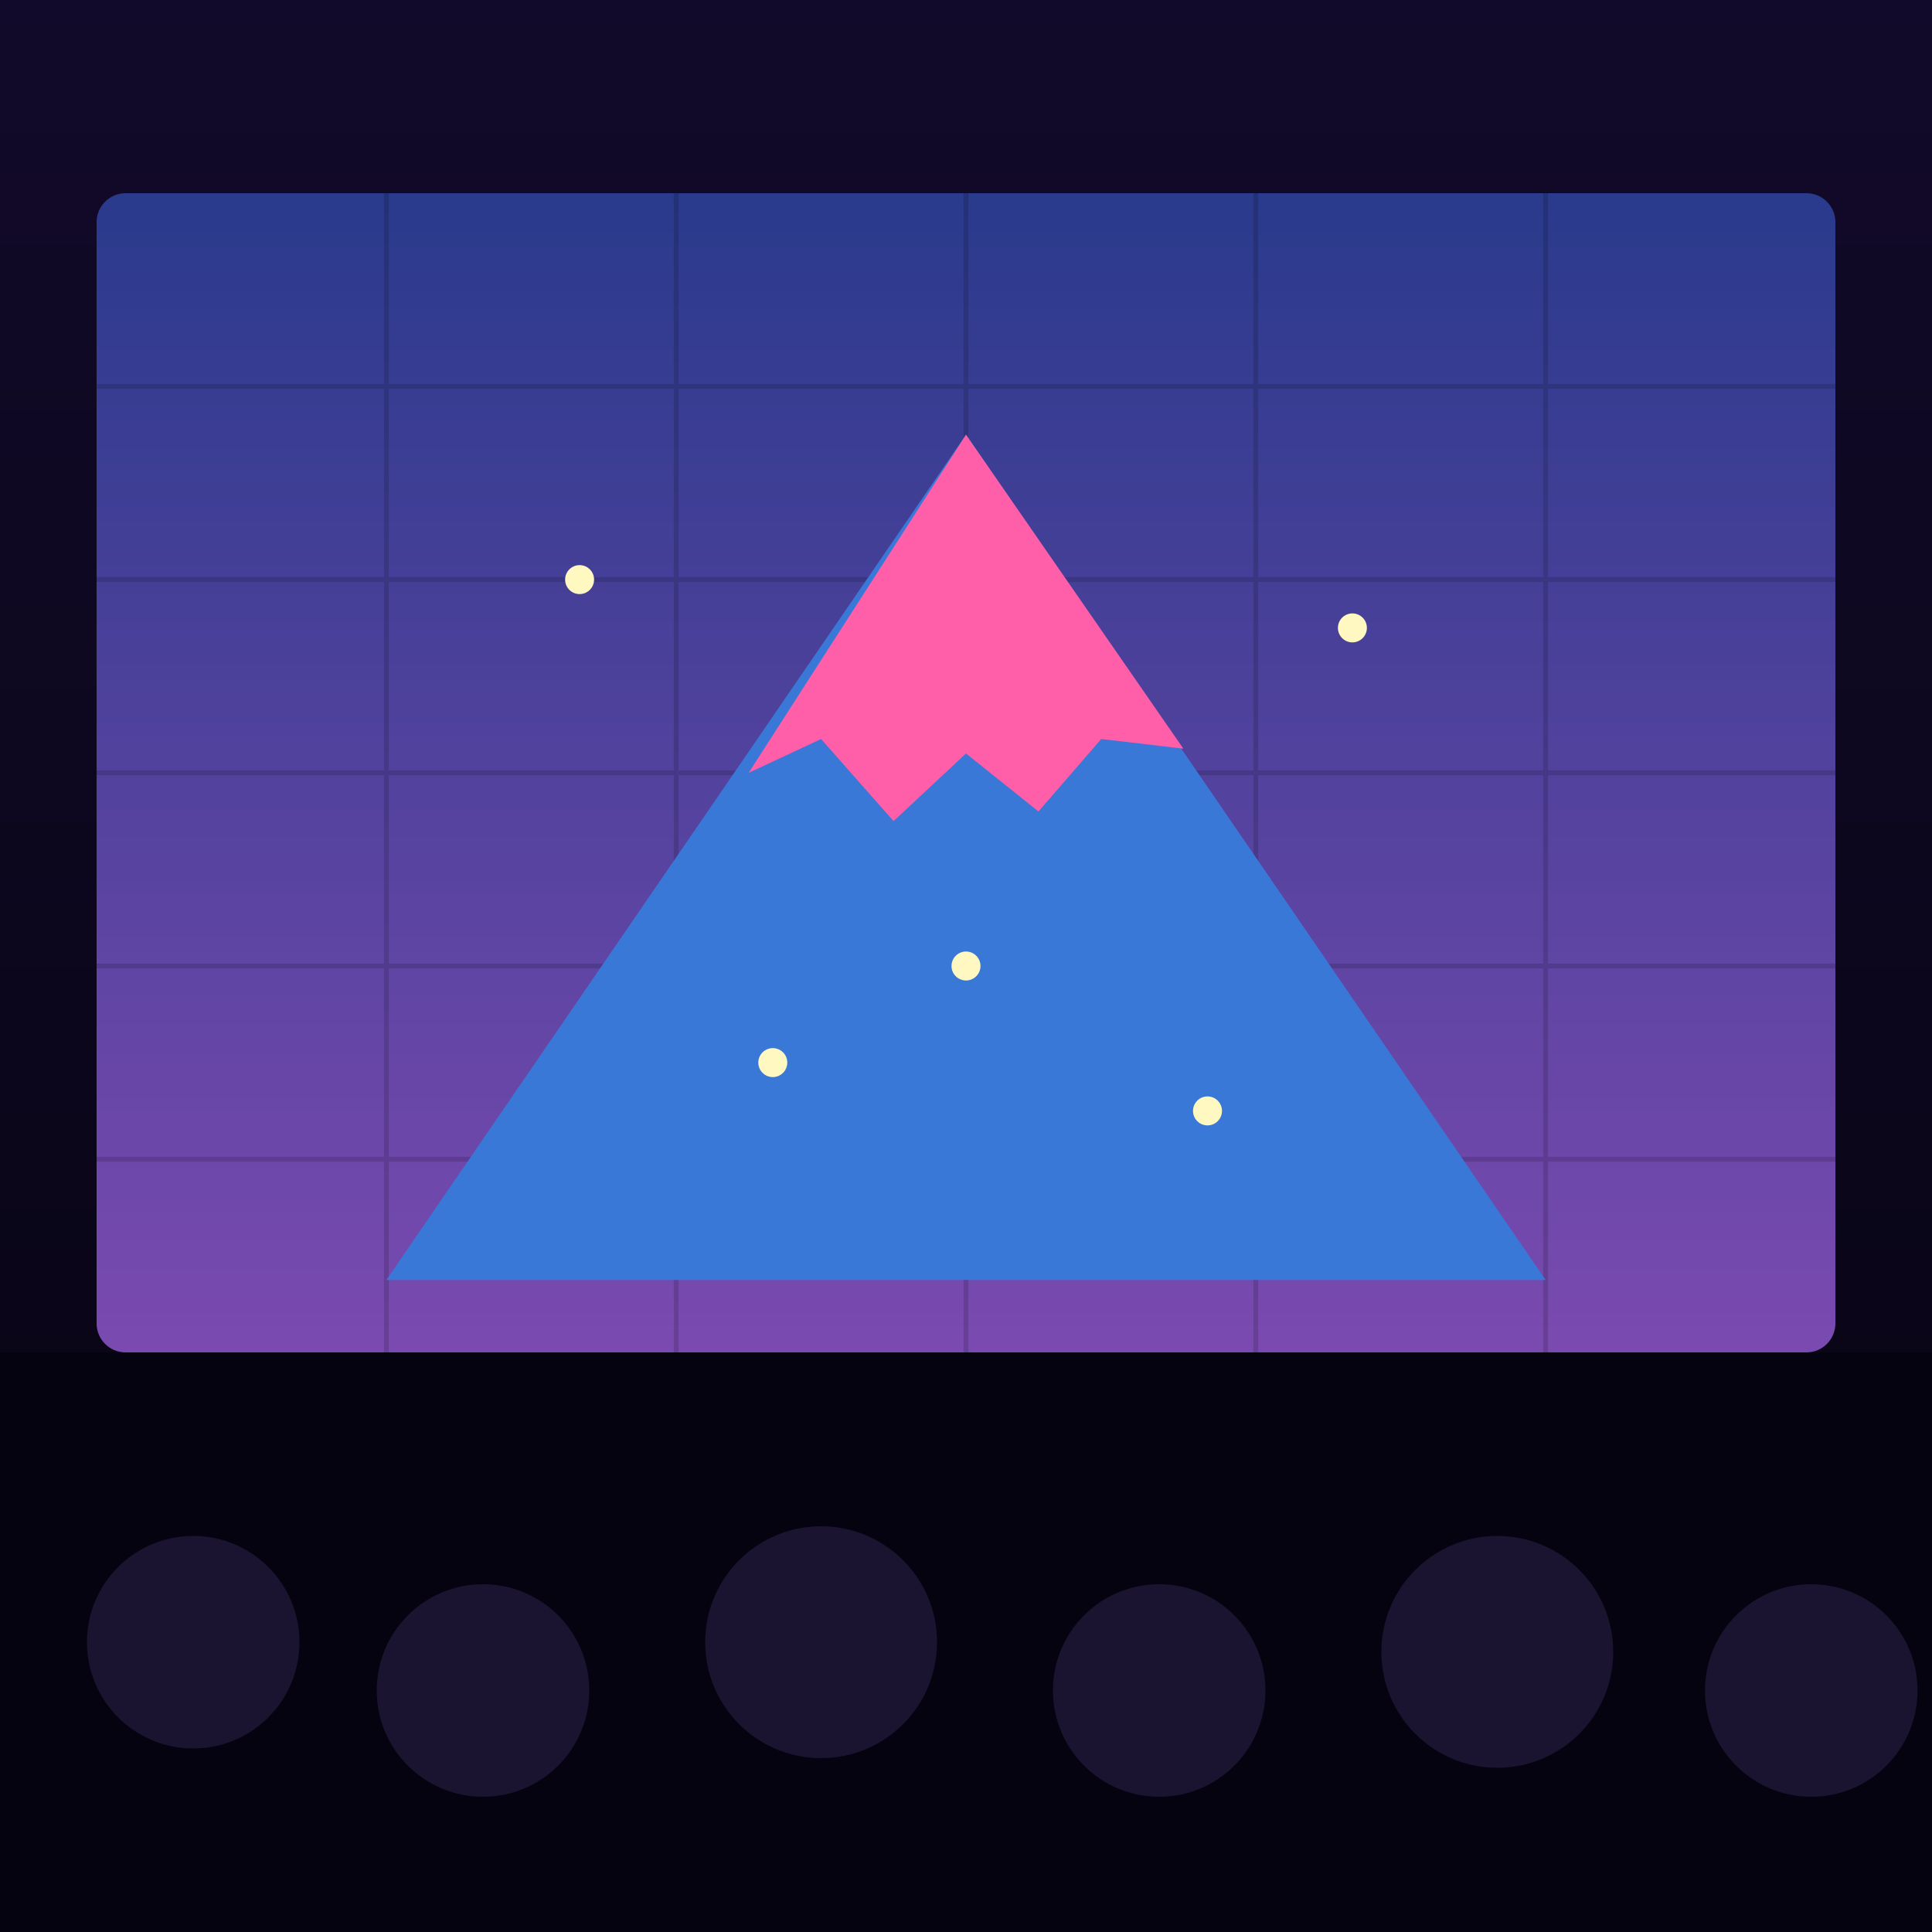
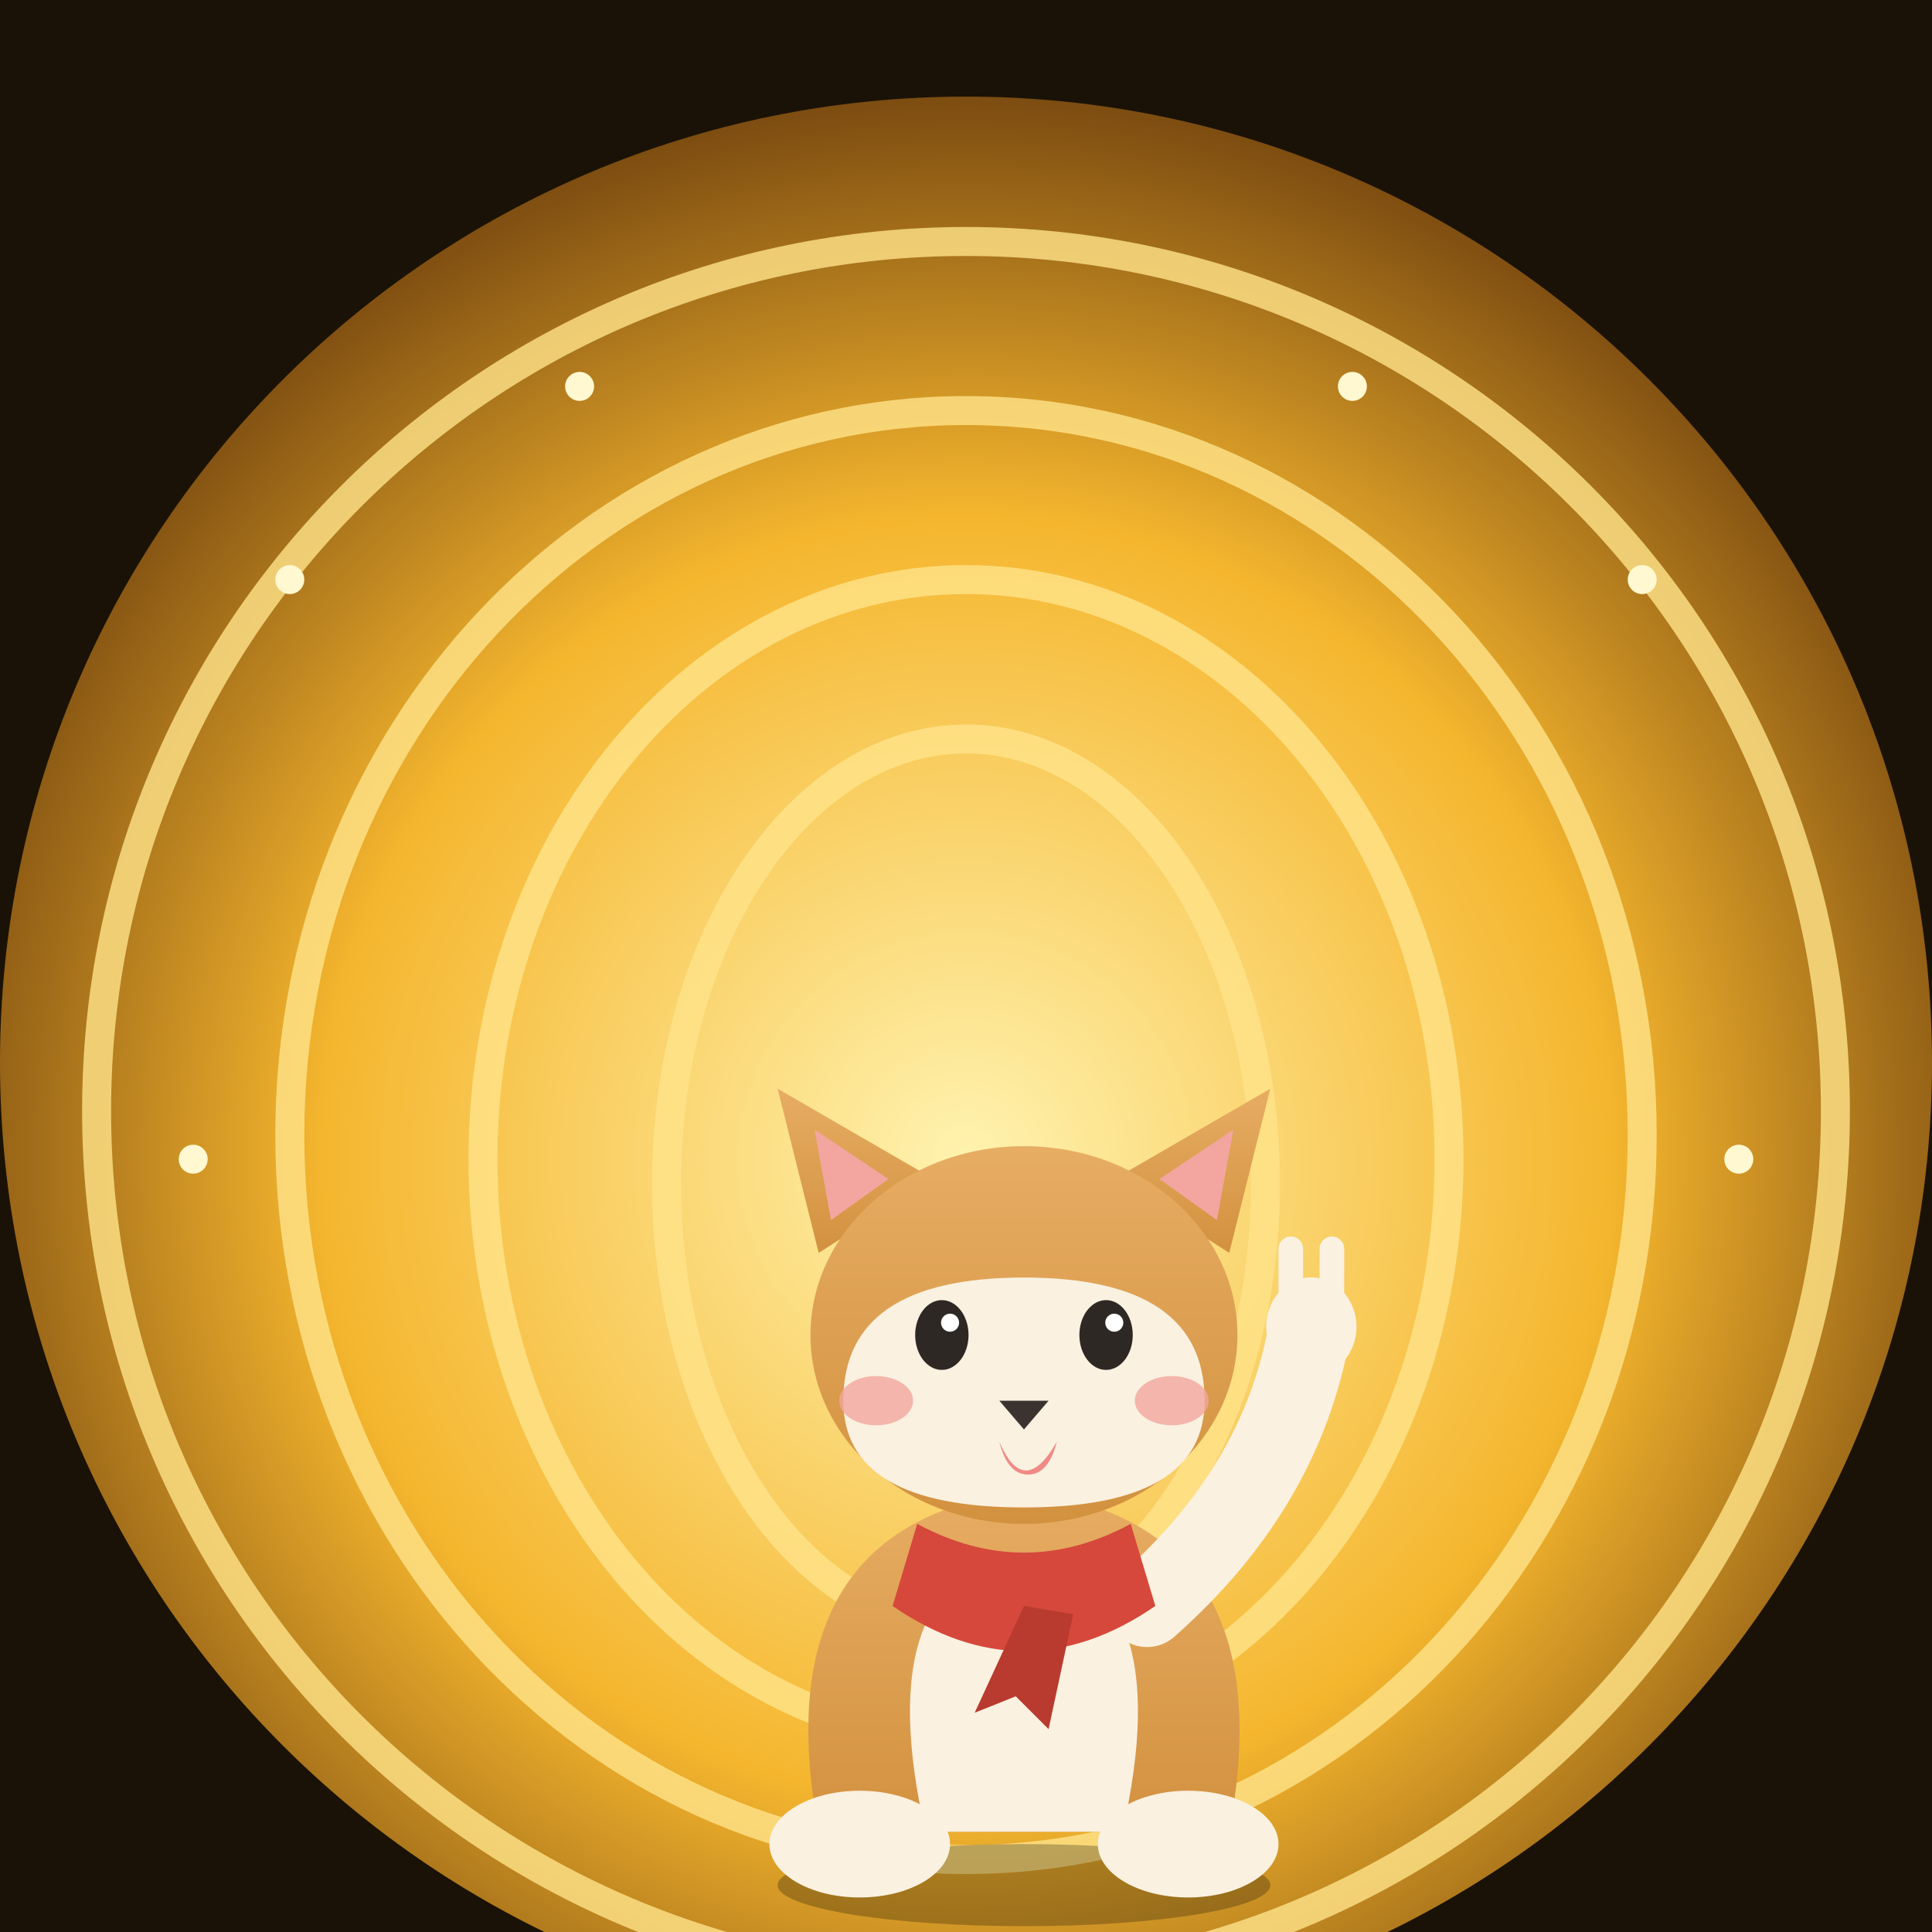
- <svg xmlns="http://www.w3.org/2000/svg" viewBox="0 0 400 400" role="img" aria-label="A huge stadium-sized animated light panorama wall depicting Mt. Fuji made of colored lights">
+ <svg xmlns="http://www.w3.org/2000/svg" viewBox="0 0 400 400" role="img" aria-label="Mon-chan silhouetted in a glowing golden light tunnel giving a peace sign">
  <defs>
-     <linearGradient id="bg11" x1="0" y1="0" x2="0" y2="1">
-       <stop offset="0%" stop-color="#120a2a" />
-       <stop offset="100%" stop-color="#06030f" />
+     <linearGradient id="fur" x1="0" y1="0" x2="0" y2="1">
+       <stop offset="0" stop-color="#e7ad63" />
+       <stop offset="1" stop-color="#d2913f" />
    </linearGradient>
-     <linearGradient id="sky11" x1="0" y1="0" x2="0" y2="1">
-       <stop offset="0%" stop-color="#2a3a8c" />
-       <stop offset="100%" stop-color="#7a4ab0" />
-     </linearGradient>
+     <radialGradient id="tun" cx="50%" cy="55%" r="55%">
+       <stop offset="0" stop-color="#fff3b0" />
+       <stop offset="0.6" stop-color="#f5b62e" />
+       <stop offset="1" stop-color="#7a4a10" />
+     </radialGradient>
  </defs>
-   <rect width="400" height="400" fill="url(#bg11)" />
-   <rect x="20" y="40" width="360" height="240" rx="6" fill="url(#sky11)" />
-   <g stroke="#000" stroke-width="1" opacity="0.15">
-     <line x1="20" y1="80" x2="380" y2="80" />
-     <line x1="20" y1="120" x2="380" y2="120" />
-     <line x1="20" y1="160" x2="380" y2="160" />
-     <line x1="20" y1="200" x2="380" y2="200" />
-     <line x1="20" y1="240" x2="380" y2="240" />
-     <line x1="80" y1="40" x2="80" y2="280" />
-     <line x1="140" y1="40" x2="140" y2="280" />
-     <line x1="200" y1="40" x2="200" y2="280" />
-     <line x1="260" y1="40" x2="260" y2="280" />
-     <line x1="320" y1="40" x2="320" y2="280" />
+   <rect width="400" height="400" fill="#1a1206" />
+   <ellipse cx="200" cy="220" rx="200" ry="200" fill="url(#tun)" />
+   <g fill="none" stroke="#ffe48a" stroke-width="6" opacity="0.8">
+     <ellipse cx="200" cy="230" rx="180" ry="180" />
+     <ellipse cx="200" cy="235" rx="140" ry="150" />
+     <ellipse cx="200" cy="240" rx="100" ry="120" />
+     <ellipse cx="200" cy="245" rx="62" ry="92" />
  </g>
-   <polygon points="200,90 320,265 80,265" fill="#3a78d8" />
-   <polygon points="200,90 245,155 228,153 215,168 200,156 185,170 170,153 155,160" fill="#ff5fa8" />
-   <g fill="#fff8c0">
-     <circle cx="120" cy="120" r="3" />
-     <circle cx="280" cy="130" r="3" />
-     <circle cx="160" cy="220" r="3" />
-     <circle cx="250" cy="230" r="3" />
-     <circle cx="200" cy="200" r="3" />
+   <g fill="#fff8d0">
+     <circle cx="60" cy="120" r="3" />
+     <circle cx="120" cy="80" r="3" />
+     <circle cx="280" cy="80" r="3" />
+     <circle cx="340" cy="120" r="3" />
+     <circle cx="40" cy="240" r="3" />
+     <circle cx="360" cy="240" r="3" />
  </g>
-   <rect x="0" y="280" width="400" height="120" fill="#060310" />
-   <g fill="#1a1430">
-     <circle cx="40" cy="340" r="22" />
-     <circle cx="100" cy="350" r="22" />
-     <circle cx="170" cy="340" r="24" />
-     <circle cx="240" cy="350" r="22" />
-     <circle cx="310" cy="342" r="24" />
-     <circle cx="375" cy="350" r="22" />
+   <g transform="translate(110,205) scale(0.85)">
+     <ellipse cx="120" cy="218" rx="60" ry="10" fill="#000" opacity="0.25" />
+     <path d="M70 205 q-14 -75 50 -83 q64 8 50 83 z" fill="url(#fur)" />
+     <path d="M96 205 q-14 -62 24 -68 q38 6 24 68 z" fill="#faf1e0" />
+     <ellipse cx="80" cy="208" rx="22" ry="13" fill="#faf1e0" />
+     <ellipse cx="160" cy="208" rx="22" ry="13" fill="#faf1e0" />
+     <path d="M150 150 q34 -30 40 -70" fill="none" stroke="#faf1e0" stroke-width="20" stroke-linecap="round" />
+     <g transform="translate(190,76)">
+       <ellipse cx="0" cy="6" rx="11" ry="12" fill="#faf1e0" />
+       <rect x="-8" y="-16" width="6" height="18" rx="3" fill="#faf1e0" />
+       <rect x="2" y="-16" width="6" height="18" rx="3" fill="#faf1e0" />
+     </g>
+     <path d="M88 150 q32 22 64 0 l-6 -20 q-26 14 -52 0z" fill="#d6483b" />
+     <path d="M120 150 l-12 26 10 -4 8 8 6 -28z" fill="#b93a2f" />
+     <path d="M70 64 l-10 -40 38 22z" fill="url(#fur)" />
+     <path d="M170 64 l10 -40 -38 22z" fill="url(#fur)" />
+     <path d="M73 56 l-4 -22 18 12z" fill="#f3a6a0" />
+     <path d="M167 56 l4 -22 -18 12z" fill="#f3a6a0" />
+     <ellipse cx="120" cy="84" rx="52" ry="46" fill="url(#fur)" />
+     <path d="M120 70 q-44 0 -44 30 q0 26 44 26 q44 0 44 -26 q0 -30 -44 -30z" fill="#faf1e0" />
+     <ellipse cx="84" cy="100" rx="9" ry="6" fill="#f3a6a0" opacity="0.8" />
+     <ellipse cx="156" cy="100" rx="9" ry="6" fill="#f3a6a0" opacity="0.8" />
+     <ellipse cx="100" cy="84" rx="6.5" ry="8.5" fill="#2e2824" />
+     <ellipse cx="140" cy="84" rx="6.5" ry="8.5" fill="#2e2824" />
+     <circle cx="102" cy="81" r="2.2" fill="#fff" />
+     <circle cx="142" cy="81" r="2.2" fill="#fff" />
+     <path d="M114 100 h12 l-6 7z" fill="#3a3330" />
+     <path d="M114 110 q6 14 14 0 q-2 8 -7 8 q-5 0 -7 -8z" fill="#f08a86" />
  </g>
</svg>
